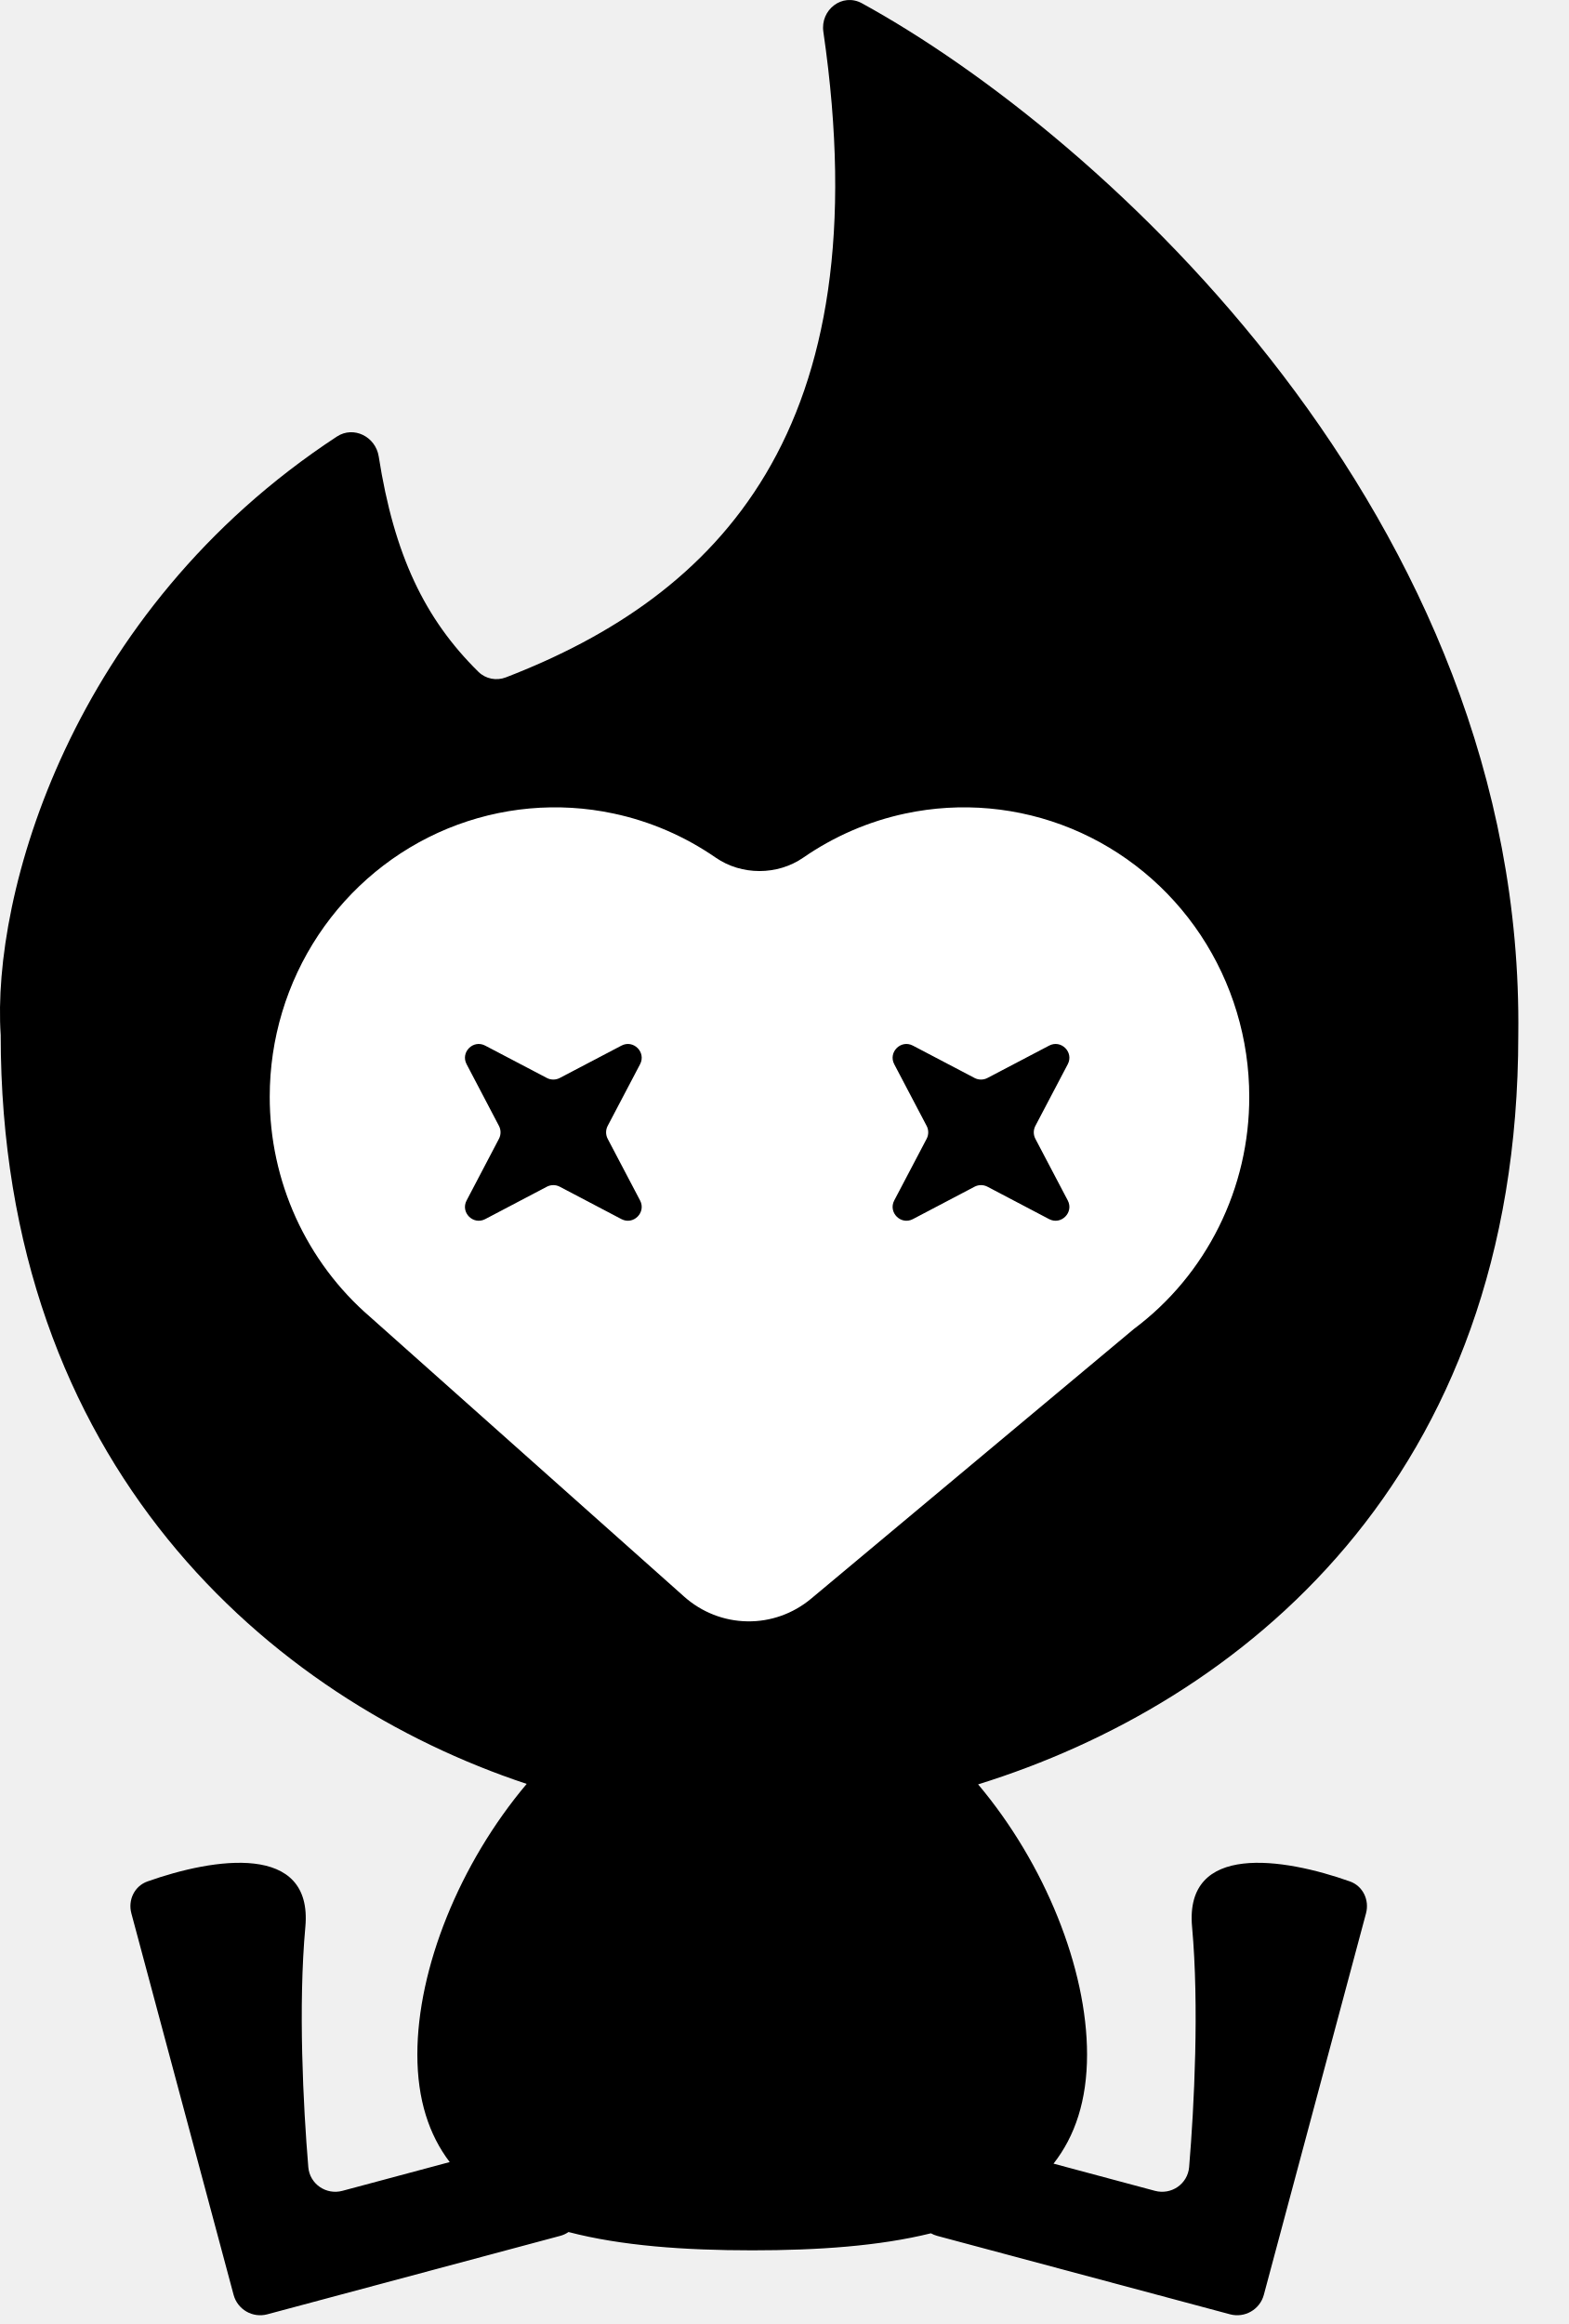
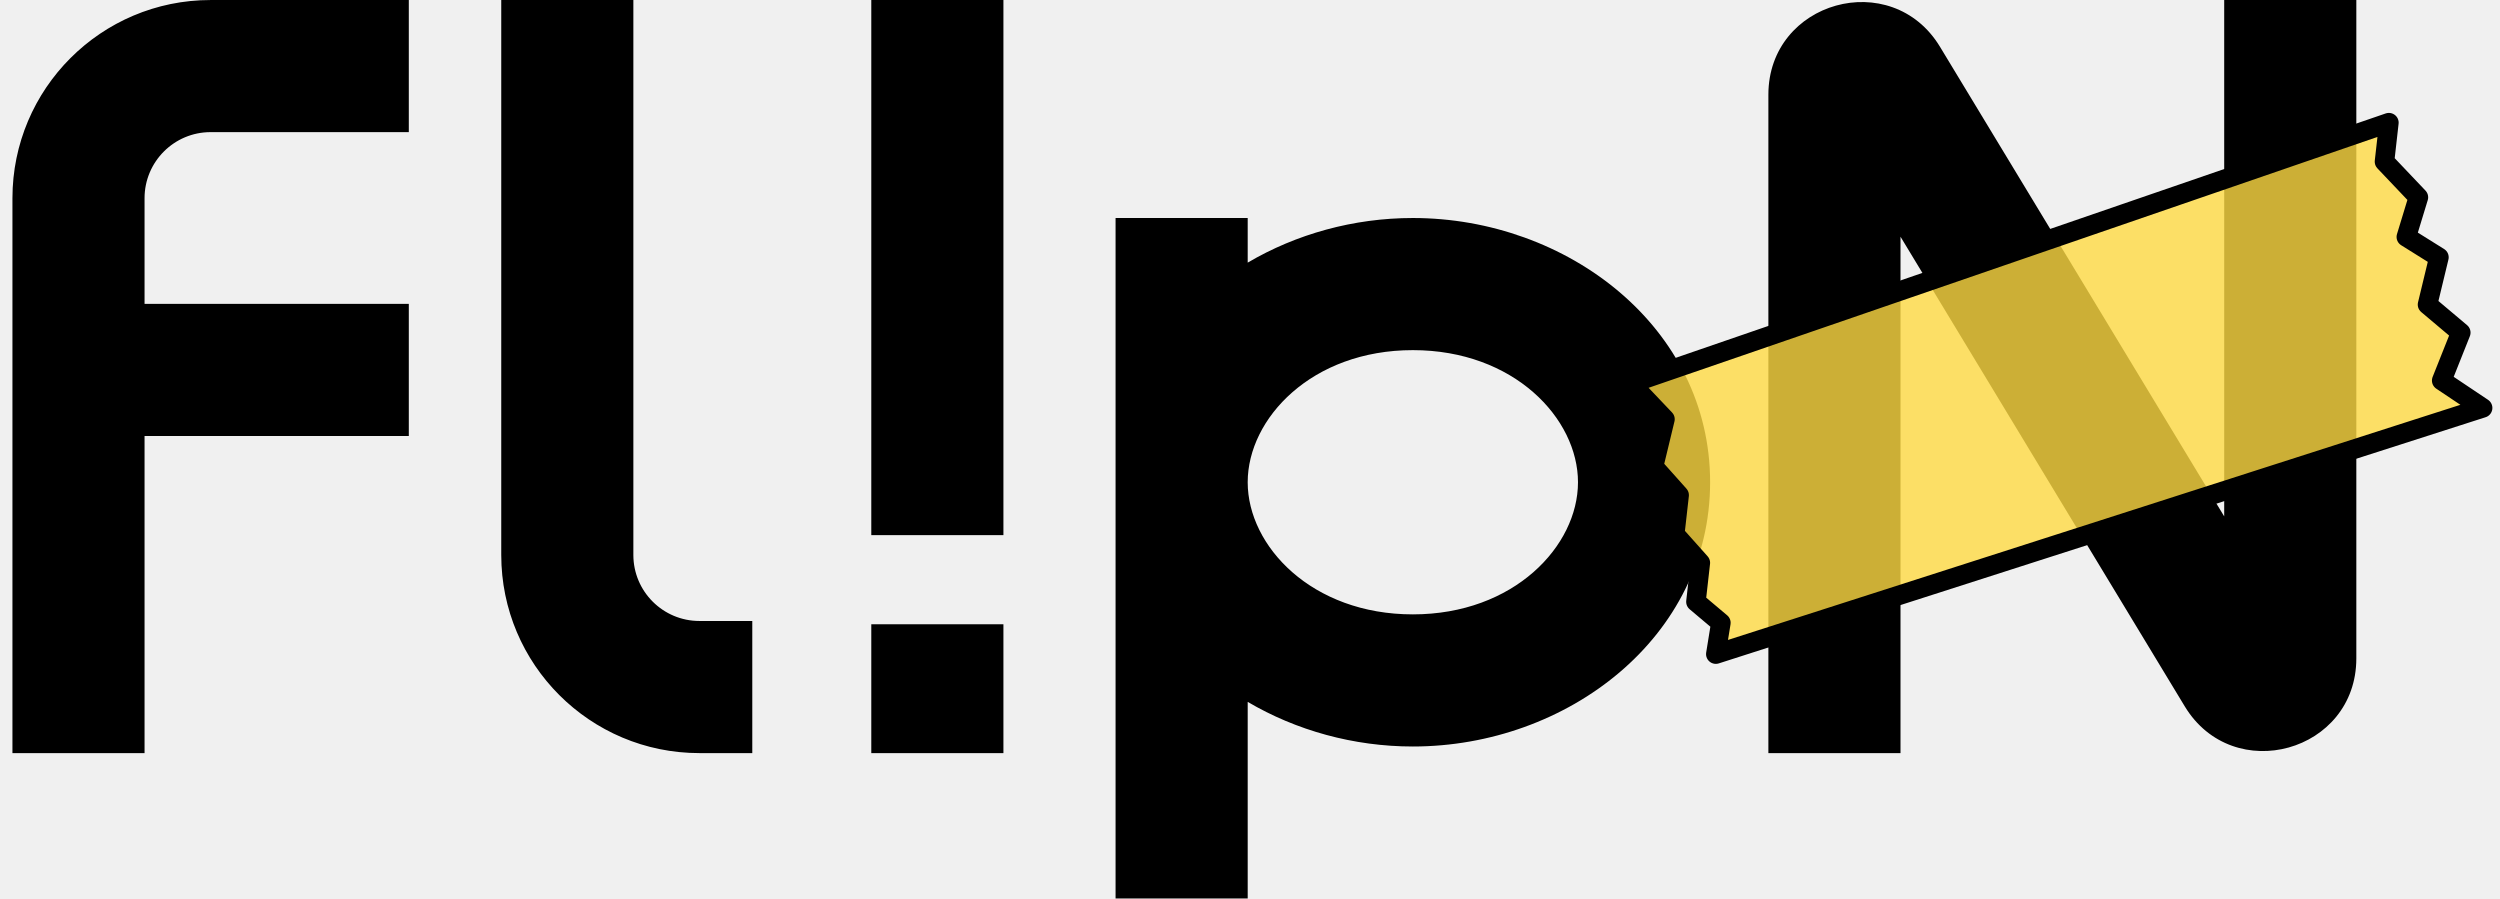
- <svg xmlns="http://www.w3.org/2000/svg" width="27" height="40" viewBox="0 0 27 40" fill="none">
-   <path fill-rule="evenodd" clip-rule="evenodd" d="M0.012 17.814C-0.147 15.425 1.198 10.531 5.799 7.514C6.087 7.325 6.465 7.515 6.519 7.856C6.784 9.552 7.311 10.653 8.235 11.563C8.36 11.686 8.546 11.722 8.71 11.658C12.345 10.255 15.176 7.432 14.173 0.548C14.117 0.169 14.499 -0.128 14.836 0.056C18.982 2.33 26.246 8.93 26.135 17.814C26.135 25.487 21.331 29.316 16.837 30.712C17.989 32.081 18.712 33.883 18.712 35.361C18.712 36.153 18.505 36.767 18.135 37.24L19.881 37.708C20.163 37.783 20.444 37.59 20.469 37.3C20.557 36.249 20.643 34.522 20.52 33.167C20.386 31.71 22.091 31.976 23.238 32.383C23.46 32.462 23.575 32.702 23.514 32.931L21.755 39.498C21.687 39.751 21.426 39.901 21.173 39.833L16.132 38.483C16.094 38.472 16.058 38.458 16.024 38.439C15.134 38.659 14.079 38.732 12.948 38.732C11.781 38.732 10.694 38.654 9.786 38.417C9.744 38.446 9.696 38.469 9.643 38.483L4.602 39.833C4.349 39.901 4.089 39.751 4.021 39.498L2.261 32.931C2.2 32.702 2.315 32.462 2.538 32.383C3.684 31.976 5.389 31.71 5.256 33.167C5.132 34.522 5.219 36.249 5.307 37.3C5.331 37.59 5.613 37.783 5.894 37.708L7.741 37.213C7.384 36.743 7.184 36.138 7.184 35.361C7.184 33.88 7.91 32.074 9.066 30.704C4.654 29.242 0.012 25.216 0.012 17.814Z" fill="black" />
-   <path d="M4.643 18.875C4.643 17.884 4.934 16.916 5.48 16.094C6.026 15.272 6.801 14.634 7.706 14.261C8.611 13.889 9.605 13.798 10.561 14.002C11.194 14.136 11.792 14.396 12.321 14.762C12.765 15.069 13.382 15.069 13.826 14.762C14.355 14.396 14.952 14.136 15.585 14.002C16.542 13.798 17.536 13.889 18.441 14.261C19.346 14.634 20.121 15.272 20.667 16.094C21.212 16.916 21.504 17.884 21.504 18.875C21.506 19.652 21.327 20.42 20.982 21.114C20.637 21.809 20.136 22.412 19.519 22.873L13.962 27.516C13.653 27.774 13.264 27.913 12.863 27.906C12.463 27.9 12.078 27.749 11.777 27.481L6.365 22.661C5.824 22.194 5.391 21.613 5.093 20.96C4.796 20.306 4.642 19.595 4.643 18.875Z" fill="white" />
-   <path fill-rule="evenodd" clip-rule="evenodd" d="M11.018 18.317C11.126 18.111 10.903 17.888 10.697 17.997L9.635 18.554C9.566 18.59 9.483 18.59 9.414 18.554L8.352 17.997C8.146 17.888 7.923 18.111 8.032 18.317L8.589 19.379C8.625 19.448 8.625 19.531 8.589 19.6L8.032 20.662C7.923 20.868 8.146 21.091 8.352 20.983L9.414 20.425C9.483 20.389 9.566 20.389 9.635 20.425L10.697 20.983C10.903 21.091 11.126 20.868 11.018 20.662L10.46 19.6C10.424 19.531 10.424 19.448 10.46 19.379L11.018 18.317ZM18.38 18.317C18.488 18.111 18.265 17.888 18.059 17.997L16.997 18.554C16.928 18.59 16.845 18.59 16.776 18.554L15.714 17.997C15.508 17.888 15.285 18.111 15.393 18.317L15.951 19.379C15.987 19.448 15.987 19.531 15.951 19.6L15.393 20.662C15.285 20.868 15.508 21.091 15.714 20.983L16.776 20.425C16.845 20.389 16.928 20.389 16.997 20.425L18.059 20.983C18.265 21.091 18.488 20.868 18.38 20.662L17.822 19.6C17.786 19.531 17.786 19.448 17.822 19.379L18.38 18.317Z" fill="black" />
+ <svg xmlns="http://www.w3.org/2000/svg" width="128" height="46" viewBox="0 0 128 46" fill="none">
+   <path fill-rule="evenodd" clip-rule="evenodd" d="M120.644 33.711V0H113.879V26.439L99.328 2.396C96.846 -1.704 90.541 0.055 90.541 4.848V38.559H97.306V12.12L111.858 36.163C114.34 40.263 120.644 38.504 120.644 33.711ZM10.784 0.001C5.18 0.001 0.637 4.544 0.637 10.148V38.559H7.401V22.324H20.931V15.559H7.401V10.148C7.401 8.28 8.916 6.765 10.784 6.765H20.931V0.001H10.784ZM44.61 31.964V38.559H51.375V31.964H44.61ZM44.61 0V27.398H51.375V0H44.61ZM35.811 38.559C30.207 38.559 25.664 34.016 25.664 28.412V0H32.428V28.412C32.428 30.28 33.943 31.794 35.811 31.794H38.517V38.559H35.811ZM57.117 24.691V11.162H63.882V13.447C66.362 11.984 69.307 11.162 72.338 11.162C80.236 11.162 87.558 16.749 87.558 24.691C87.558 32.634 80.236 38.221 72.338 38.221C69.307 38.221 66.362 37.398 63.882 35.936V46H57.117V24.691ZM63.882 24.698C63.886 27.961 67.163 31.456 72.338 31.456C77.516 31.456 80.793 27.957 80.793 24.691C80.793 21.426 77.516 17.927 72.338 17.927C67.163 17.927 63.886 21.421 63.882 24.685C63.882 24.687 63.882 24.689 63.882 24.691C63.882 24.693 63.882 24.695 63.882 24.698Z" fill="black" />
+   <path d="M122.311 6.281L83.51 19.636L85.246 21.463L84.662 23.884L85.972 25.352L85.747 27.347L87.057 28.816L86.832 30.811L88.109 31.887L87.85 33.49L127.11 20.886L125.015 19.484L125.992 17.03L124.289 15.595L124.873 13.174L123.204 12.131L123.822 10.103L122.086 8.275L122.311 6.281Z" fill="#FFDA44" fill-opacity="0.8" stroke="black" stroke-linejoin="round" />
</svg>
